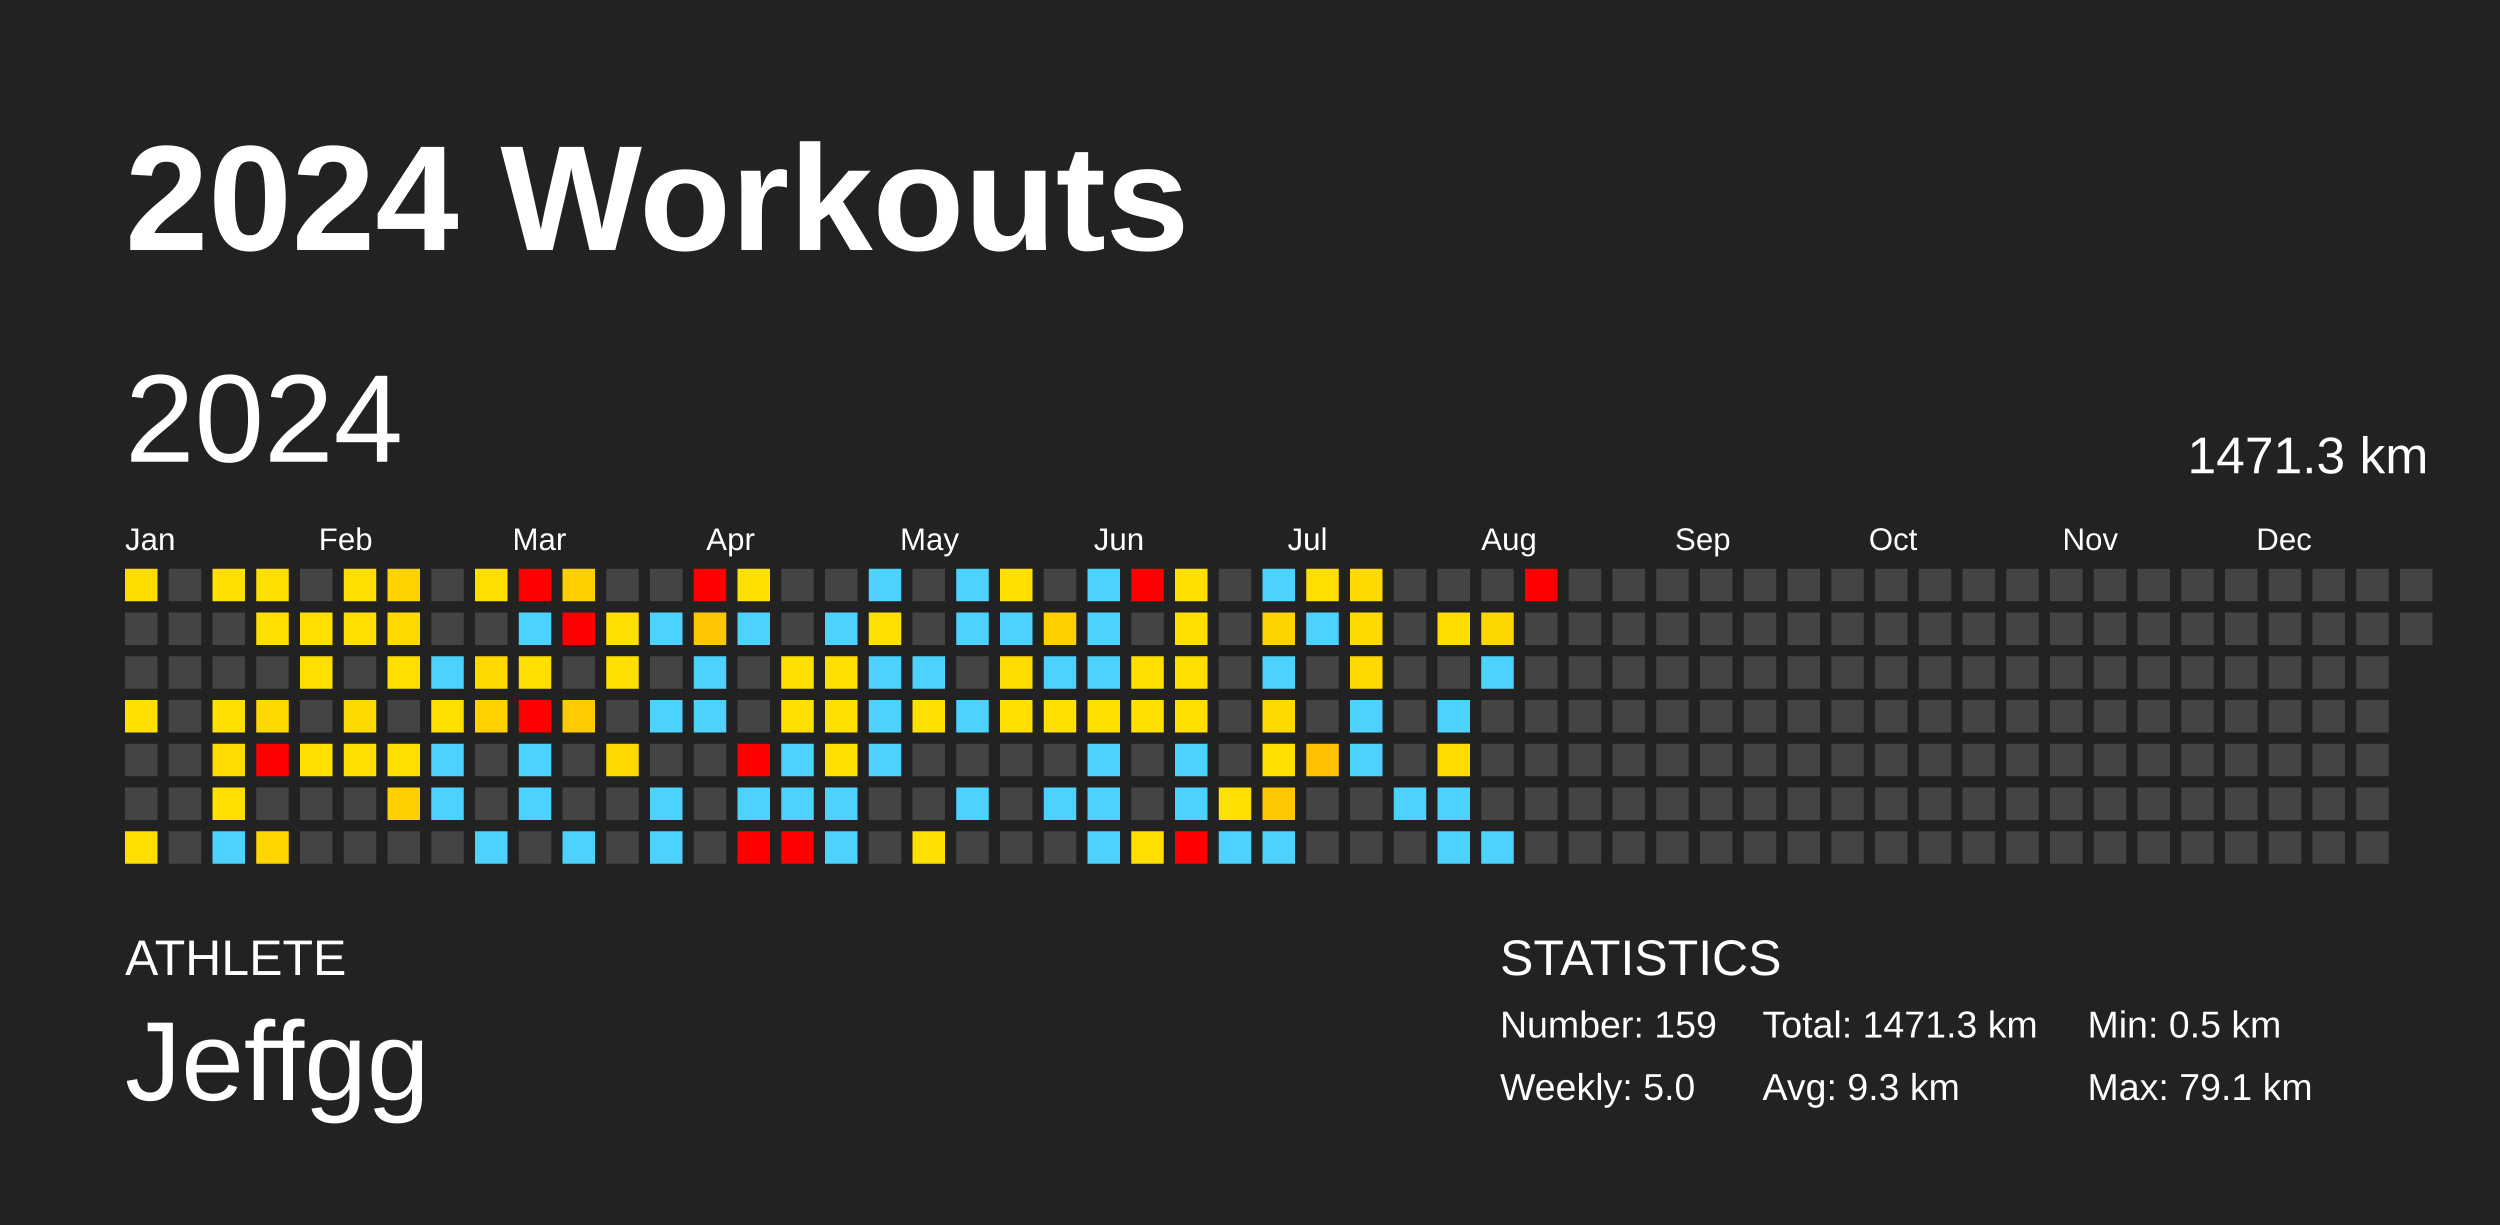
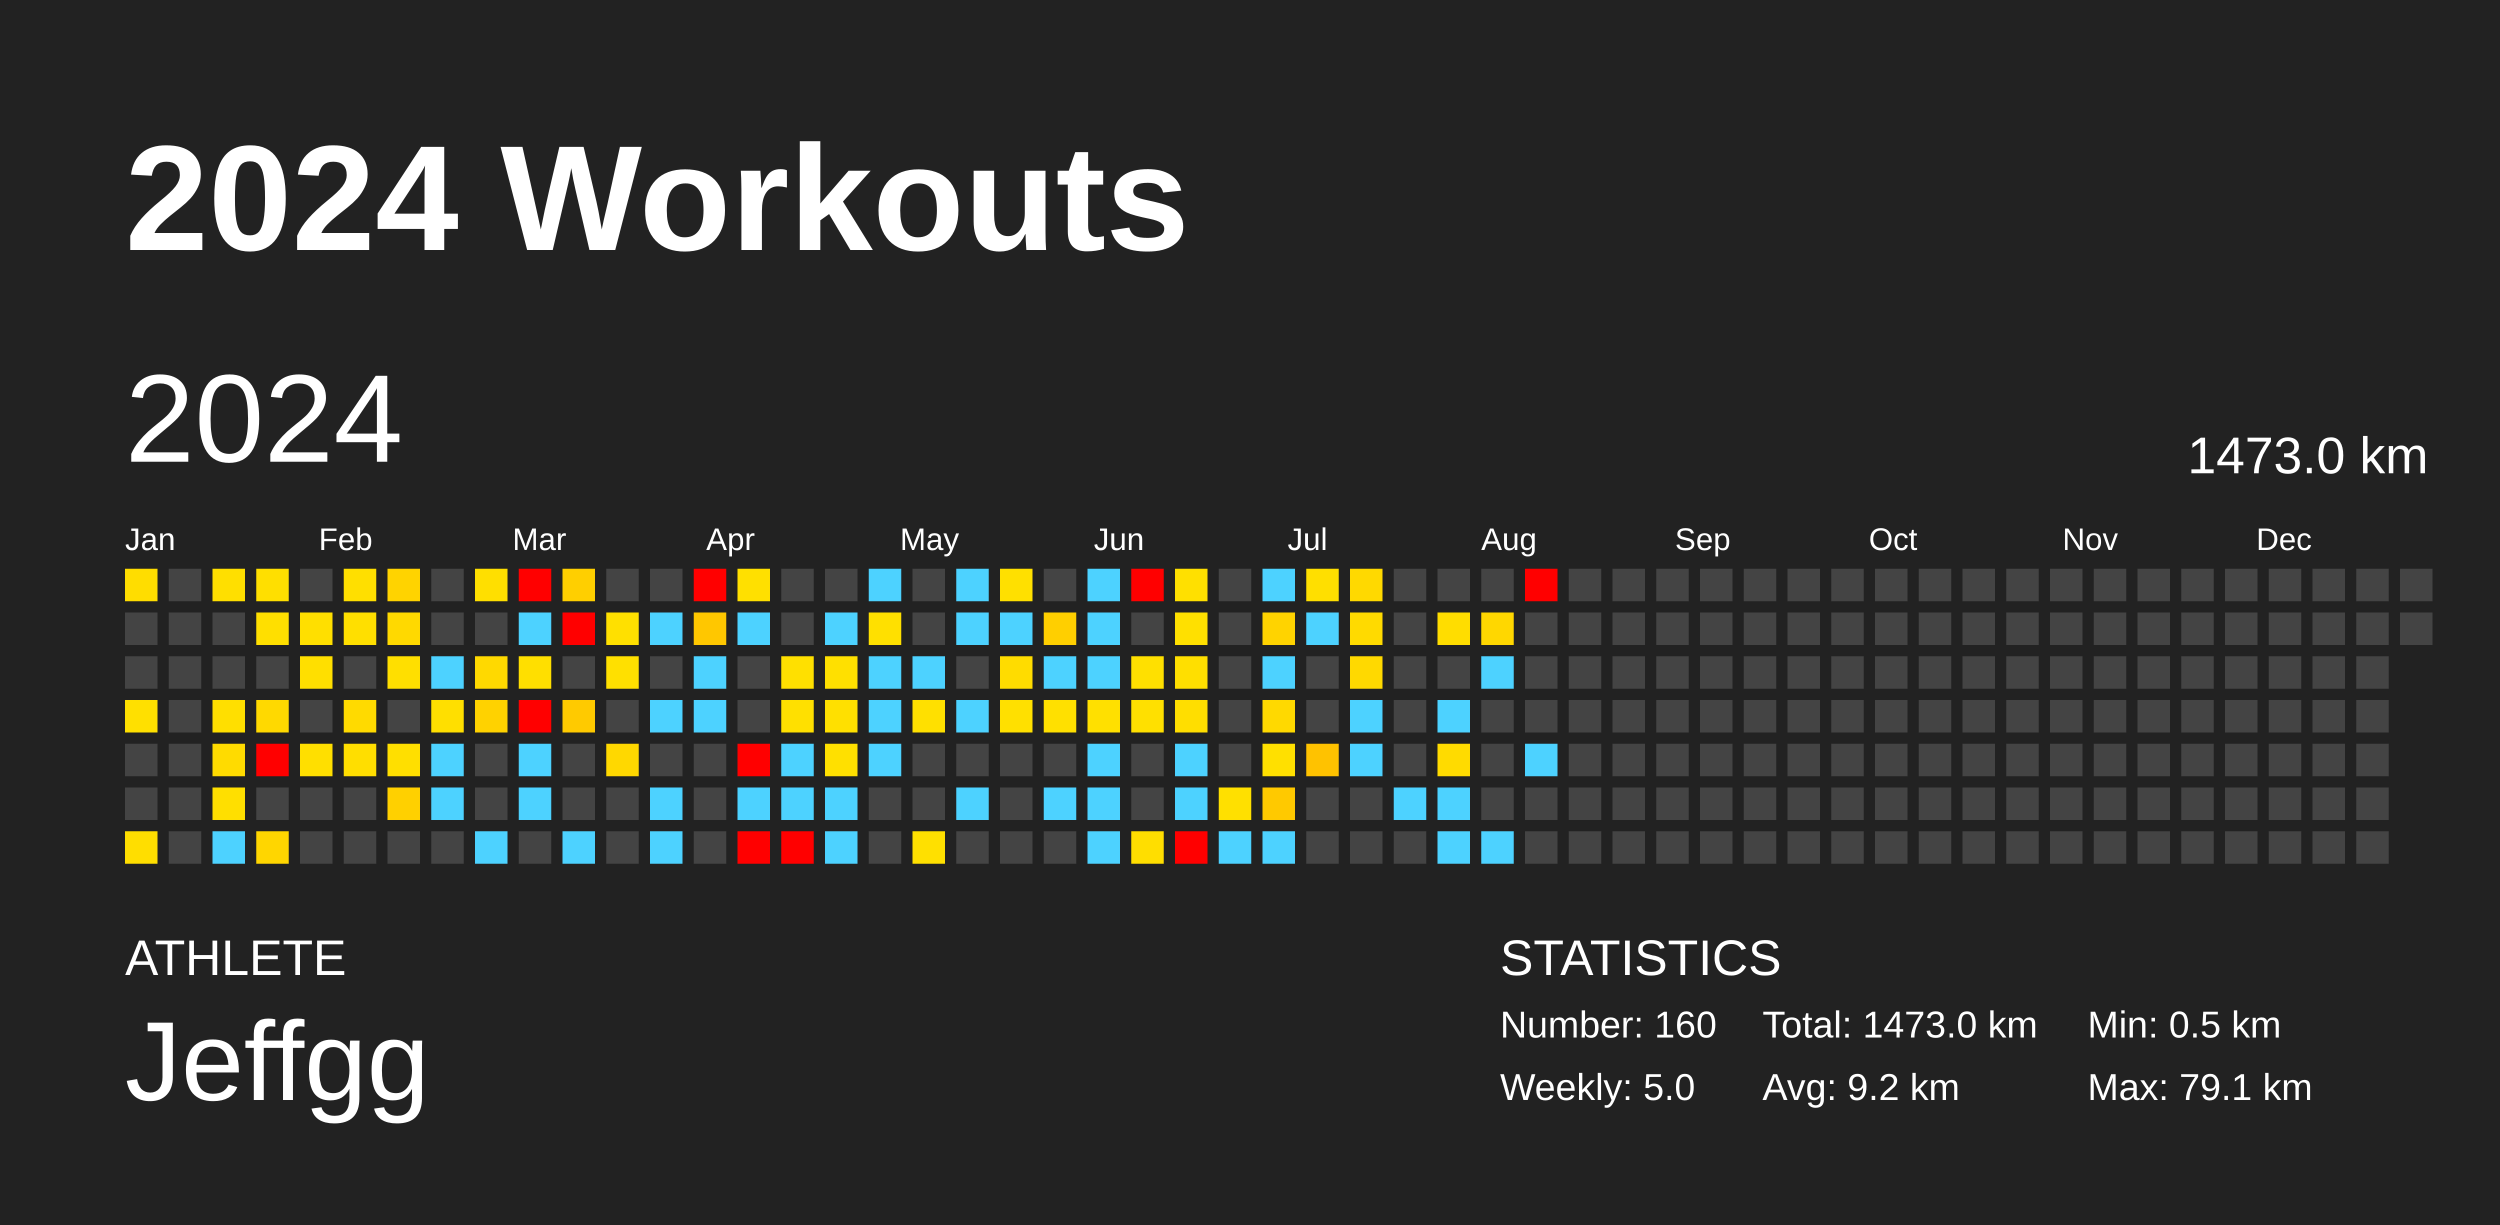
<svg xmlns="http://www.w3.org/2000/svg" baseProfile="full" height="98mm" version="1.1" viewBox="0,0,200,98" width="200mm">
  <defs />
  <rect fill="#222222" height="98" width="200" x="0" y="0" />
  <text fill="#FFFFFF" style="font-size:12px; font-family:Arial; font-weight:bold;" x="10" y="20">2024 Workouts</text>
  <text fill="#FFFFFF" style="font-size:4px; font-family:Arial" x="10" y="78">ATHLETE</text>
  <text fill="#FFFFFF" style="font-size:9px; font-family:Arial" x="10" y="88">Jeffgg</text>
  <text fill="#FFFFFF" style="font-size:4px; font-family:Arial" x="120" y="78">STATISTICS</text>
-   <text fill="#FFFFFF" style="font-size:3px; font-family:Arial" x="120" y="83">Number: 159</text>
+   <text fill="#FFFFFF" style="font-size:3px; font-family:Arial" x="120" y="83">Number: 160</text>
  <text fill="#FFFFFF" style="font-size:3px; font-family:Arial" x="120" y="88">Weekly: 5.0</text>
-   <text fill="#FFFFFF" style="font-size:3px; font-family:Arial" x="141" y="83">Total: 1471.3 km</text>
-   <text fill="#FFFFFF" style="font-size:3px; font-family:Arial" x="141" y="88">Avg: 9.3 km</text>
+   <text fill="#FFFFFF" style="font-size:3px; font-family:Arial" x="141" y="83">Total: 1473.0 km</text>
+   <text fill="#FFFFFF" style="font-size:3px; font-family:Arial" x="141" y="88">Avg: 9.2 km</text>
  <text fill="#FFFFFF" style="font-size:3px; font-family:Arial" x="167" y="83">Min: 0.5 km</text>
  <text fill="#FFFFFF" style="font-size:3px; font-family:Arial" x="167" y="88">Max: 79.1 km</text>
  <text dominant-baseline="hanging" fill="#FFFFFF" style="font-size:10.0px; font-family:Arial;" x="10" y="30">2024</text>
-   <text dominant-baseline="hanging" fill="#FFFFFF" style="font-size:4.125px; font-family:Arial;" x="175" y="35">1471.3 km</text>
+   <text dominant-baseline="hanging" fill="#FFFFFF" style="font-size:4.125px; font-family:Arial;" x="175" y="35">1473.0 km</text>
  <text fill="#FFFFFF" style="font-size:2.5px; font-family:Arial" x="10.0" y="44">Jan</text>
  <text fill="#FFFFFF" style="font-size:2.5px; font-family:Arial" x="25.5" y="44">Feb</text>
  <text fill="#FFFFFF" style="font-size:2.5px; font-family:Arial" x="41.0" y="44">Mar</text>
  <text fill="#FFFFFF" style="font-size:2.5px; font-family:Arial" x="56.5" y="44">Apr</text>
  <text fill="#FFFFFF" style="font-size:2.5px; font-family:Arial" x="72.0" y="44">May</text>
  <text fill="#FFFFFF" style="font-size:2.5px; font-family:Arial" x="87.5" y="44">Jun</text>
  <text fill="#FFFFFF" style="font-size:2.5px; font-family:Arial" x="103.0" y="44">Jul</text>
  <text fill="#FFFFFF" style="font-size:2.5px; font-family:Arial" x="118.5" y="44">Aug</text>
  <text fill="#FFFFFF" style="font-size:2.5px; font-family:Arial" x="134.0" y="44">Sep</text>
  <text fill="#FFFFFF" style="font-size:2.5px; font-family:Arial" x="149.5" y="44">Oct</text>
  <text fill="#FFFFFF" style="font-size:2.5px; font-family:Arial" x="165.0" y="44">Nov</text>
  <text fill="#FFFFFF" style="font-size:2.5px; font-family:Arial" x="180.5" y="44">Dec</text>
  <rect fill="#ffdd00" height="2.6" width="2.6" x="10.0" y="45.5" />
  <rect fill="#444444" height="2.6" width="2.6" x="10.0" y="49.0" />
  <rect fill="#444444" height="2.6" width="2.6" x="10.0" y="52.5" />
  <rect fill="#ffe000" height="2.6" width="2.6" x="10.0" y="56.0" />
  <rect fill="#444444" height="2.6" width="2.6" x="10.0" y="59.5" />
  <rect fill="#444444" height="2.6" width="2.6" x="10.0" y="63.0" />
  <rect fill="#ffde00" height="2.6" width="2.6" x="10.0" y="66.5" />
  <rect fill="#444444" height="2.6" width="2.6" x="13.5" y="45.5" />
  <rect fill="#444444" height="2.6" width="2.6" x="13.5" y="49.0" />
  <rect fill="#444444" height="2.6" width="2.6" x="13.5" y="52.5" />
  <rect fill="#444444" height="2.6" width="2.6" x="13.5" y="56.0" />
  <rect fill="#444444" height="2.6" width="2.6" x="13.5" y="59.5" />
  <rect fill="#444444" height="2.6" width="2.6" x="13.5" y="63.0" />
  <rect fill="#444444" height="2.6" width="2.6" x="13.5" y="66.5" />
  <rect fill="#ffdf00" height="2.6" width="2.6" x="17.0" y="45.5" />
  <rect fill="#444444" height="2.6" width="2.6" x="17.0" y="49.0" />
  <rect fill="#444444" height="2.6" width="2.6" x="17.0" y="52.5" />
  <rect fill="#ffdf00" height="2.6" width="2.6" x="17.0" y="56.0" />
  <rect fill="#ffdb00" height="2.6" width="2.6" x="17.0" y="59.5" />
  <rect fill="#ffdf00" height="2.6" width="2.6" x="17.0" y="63.0" />
  <rect fill="#4dd2ff" height="2.6" width="2.6" x="17.0" y="66.5" />
  <rect fill="#ffdf00" height="2.6" width="2.6" x="20.5" y="45.5" />
  <rect fill="#ffdf00" height="2.6" width="2.6" x="20.5" y="49.0" />
  <rect fill="#444444" height="2.6" width="2.6" x="20.5" y="52.5" />
  <rect fill="#ffd900" height="2.6" width="2.6" x="20.5" y="56.0" />
  <rect fill="red" height="2.6" width="2.6" x="20.5" y="59.5" />
  <rect fill="#444444" height="2.6" width="2.6" x="20.5" y="63.0" />
  <rect fill="#ffd600" height="2.6" width="2.6" x="20.5" y="66.5" />
  <rect fill="#444444" height="2.6" width="2.6" x="24.0" y="45.5" />
  <rect fill="#ffdf00" height="2.6" width="2.6" x="24.0" y="49.0" />
  <rect fill="#ffdf00" height="2.6" width="2.6" x="24.0" y="52.5" />
  <rect fill="#444444" height="2.6" width="2.6" x="24.0" y="56.0" />
  <rect fill="#ffdf00" height="2.6" width="2.6" x="24.0" y="59.5" />
  <rect fill="#444444" height="2.6" width="2.6" x="24.0" y="63.0" />
  <rect fill="#444444" height="2.6" width="2.6" x="24.0" y="66.5" />
  <rect fill="#ffdf00" height="2.6" width="2.6" x="27.5" y="45.5" />
  <rect fill="#ffdf00" height="2.6" width="2.6" x="27.5" y="49.0" />
  <rect fill="#444444" height="2.6" width="2.6" x="27.5" y="52.5" />
  <rect fill="#ffda00" height="2.6" width="2.6" x="27.5" y="56.0" />
  <rect fill="#ffde00" height="2.6" width="2.6" x="27.5" y="59.5" />
  <rect fill="#444444" height="2.6" width="2.6" x="27.5" y="63.0" />
  <rect fill="#444444" height="2.6" width="2.6" x="27.5" y="66.5" />
  <rect fill="#ffd300" height="2.6" width="2.6" x="31.0" y="45.5" />
  <rect fill="#ffd900" height="2.6" width="2.6" x="31.0" y="49.0" />
  <rect fill="#ffdf00" height="2.6" width="2.6" x="31.0" y="52.5" />
  <rect fill="#444444" height="2.6" width="2.6" x="31.0" y="56.0" />
  <rect fill="#ffdf00" height="2.6" width="2.6" x="31.0" y="59.5" />
  <rect fill="#ffd000" height="2.6" width="2.6" x="31.0" y="63.0" />
  <rect fill="#444444" height="2.6" width="2.6" x="31.0" y="66.5" />
  <rect fill="#444444" height="2.6" width="2.6" x="34.5" y="45.5" />
  <rect fill="#444444" height="2.6" width="2.6" x="34.5" y="49.0" />
  <rect fill="#4dd2ff" height="2.6" width="2.6" x="34.5" y="52.5" />
  <rect fill="#ffdf00" height="2.6" width="2.6" x="34.5" y="56.0" />
  <rect fill="#4dd2ff" height="2.6" width="2.6" x="34.5" y="59.5" />
  <rect fill="#4dd2ff" height="2.6" width="2.6" x="34.5" y="63.0" />
  <rect fill="#444444" height="2.6" width="2.6" x="34.5" y="66.5" />
  <rect fill="#ffdf00" height="2.6" width="2.6" x="38.0" y="45.5" />
  <rect fill="#444444" height="2.6" width="2.6" x="38.0" y="49.0" />
  <rect fill="#ffd900" height="2.6" width="2.6" x="38.0" y="52.5" />
  <rect fill="#ffd200" height="2.6" width="2.6" x="38.0" y="56.0" />
  <rect fill="#444444" height="2.6" width="2.6" x="38.0" y="59.5" />
  <rect fill="#444444" height="2.6" width="2.6" x="38.0" y="63.0" />
  <rect fill="#4dd2ff" height="2.6" width="2.6" x="38.0" y="66.5" />
  <rect fill="red" height="2.6" width="2.6" x="41.5" y="45.5" />
  <rect fill="#4dd2ff" height="2.6" width="2.6" x="41.5" y="49.0" />
  <rect fill="#ffdf00" height="2.6" width="2.6" x="41.5" y="52.5" />
  <rect fill="red" height="2.6" width="2.6" x="41.5" y="56.0" />
  <rect fill="#4dd2ff" height="2.6" width="2.6" x="41.5" y="59.5" />
  <rect fill="#4dd2ff" height="2.6" width="2.6" x="41.5" y="63.0" />
  <rect fill="#444444" height="2.6" width="2.6" x="41.5" y="66.5" />
  <rect fill="#ffcf00" height="2.6" width="2.6" x="45.0" y="45.5" />
  <rect fill="red" height="2.6" width="2.6" x="45.0" y="49.0" />
  <rect fill="#444444" height="2.6" width="2.6" x="45.0" y="52.5" />
  <rect fill="#ffca00" height="2.6" width="2.6" x="45.0" y="56.0" />
  <rect fill="#444444" height="2.6" width="2.6" x="45.0" y="59.5" />
  <rect fill="#444444" height="2.6" width="2.6" x="45.0" y="63.0" />
  <rect fill="#4dd2ff" height="2.6" width="2.6" x="45.0" y="66.5" />
  <rect fill="#444444" height="2.6" width="2.6" x="48.5" y="45.5" />
  <rect fill="#ffe000" height="2.6" width="2.6" x="48.5" y="49.0" />
  <rect fill="#ffe000" height="2.6" width="2.6" x="48.5" y="52.5" />
  <rect fill="#444444" height="2.6" width="2.6" x="48.5" y="56.0" />
  <rect fill="#ffd800" height="2.6" width="2.6" x="48.5" y="59.5" />
  <rect fill="#444444" height="2.6" width="2.6" x="48.5" y="63.0" />
  <rect fill="#444444" height="2.6" width="2.6" x="48.5" y="66.5" />
  <rect fill="#444444" height="2.6" width="2.6" x="52.0" y="45.5" />
  <rect fill="#4dd2ff" height="2.6" width="2.6" x="52.0" y="49.0" />
  <rect fill="#444444" height="2.6" width="2.6" x="52.0" y="52.5" />
  <rect fill="#4dd2ff" height="2.6" width="2.6" x="52.0" y="56.0" />
  <rect fill="#444444" height="2.6" width="2.6" x="52.0" y="59.5" />
  <rect fill="#4dd2ff" height="2.6" width="2.6" x="52.0" y="63.0" />
  <rect fill="#4dd2ff" height="2.6" width="2.6" x="52.0" y="66.5" />
  <rect fill="red" height="2.6" width="2.6" x="55.5" y="45.5" />
  <rect fill="#ffc700" height="2.6" width="2.6" x="55.5" y="49.0" />
  <rect fill="#4dd2ff" height="2.6" width="2.6" x="55.5" y="52.5" />
  <rect fill="#4dd2ff" height="2.6" width="2.6" x="55.5" y="56.0" />
  <rect fill="#444444" height="2.6" width="2.6" x="55.5" y="59.5" />
  <rect fill="#444444" height="2.6" width="2.6" x="55.5" y="63.0" />
  <rect fill="#444444" height="2.6" width="2.6" x="55.5" y="66.5" />
  <rect fill="#ffe000" height="2.6" width="2.6" x="59.0" y="45.5" />
  <rect fill="#4dd2ff" height="2.6" width="2.6" x="59.0" y="49.0" />
  <rect fill="#444444" height="2.6" width="2.6" x="59.0" y="52.5" />
  <rect fill="#444444" height="2.6" width="2.6" x="59.0" y="56.0" />
  <rect fill="red" height="2.6" width="2.6" x="59.0" y="59.5" />
  <rect fill="#4dd2ff" height="2.6" width="2.6" x="59.0" y="63.0" />
  <rect fill="red" height="2.6" width="2.6" x="59.0" y="66.5" />
  <rect fill="#444444" height="2.6" width="2.6" x="62.5" y="45.5" />
  <rect fill="#444444" height="2.6" width="2.6" x="62.5" y="49.0" />
  <rect fill="#ffe000" height="2.6" width="2.6" x="62.5" y="52.5" />
  <rect fill="#ffe000" height="2.6" width="2.6" x="62.5" y="56.0" />
  <rect fill="#4dd2ff" height="2.6" width="2.6" x="62.5" y="59.5" />
  <rect fill="#4dd2ff" height="2.6" width="2.6" x="62.5" y="63.0" />
  <rect fill="red" height="2.6" width="2.6" x="62.5" y="66.5" />
  <rect fill="#444444" height="2.6" width="2.6" x="66.0" y="45.5" />
  <rect fill="#4dd2ff" height="2.6" width="2.6" x="66.0" y="49.0" />
  <rect fill="#ffe000" height="2.6" width="2.6" x="66.0" y="52.5" />
  <rect fill="#ffe000" height="2.6" width="2.6" x="66.0" y="56.0" />
  <rect fill="#ffe000" height="2.6" width="2.6" x="66.0" y="59.5" />
  <rect fill="#4dd2ff" height="2.6" width="2.6" x="66.0" y="63.0" />
  <rect fill="#4dd2ff" height="2.6" width="2.6" x="66.0" y="66.5" />
  <rect fill="#4dd2ff" height="2.6" width="2.6" x="69.5" y="45.5" />
  <rect fill="#ffe000" height="2.6" width="2.6" x="69.5" y="49.0" />
  <rect fill="#4dd2ff" height="2.6" width="2.6" x="69.5" y="52.5" />
  <rect fill="#4dd2ff" height="2.6" width="2.6" x="69.5" y="56.0" />
  <rect fill="#4dd2ff" height="2.6" width="2.6" x="69.5" y="59.5" />
  <rect fill="#444444" height="2.6" width="2.6" x="69.5" y="63.0" />
  <rect fill="#444444" height="2.6" width="2.6" x="69.5" y="66.5" />
  <rect fill="#444444" height="2.6" width="2.6" x="73.0" y="45.5" />
  <rect fill="#444444" height="2.6" width="2.6" x="73.0" y="49.0" />
  <rect fill="#4dd2ff" height="2.6" width="2.6" x="73.0" y="52.5" />
  <rect fill="#ffe000" height="2.6" width="2.6" x="73.0" y="56.0" />
  <rect fill="#444444" height="2.6" width="2.6" x="73.0" y="59.5" />
  <rect fill="#444444" height="2.6" width="2.6" x="73.0" y="63.0" />
  <rect fill="#ffe000" height="2.6" width="2.6" x="73.0" y="66.5" />
  <rect fill="#4dd2ff" height="2.6" width="2.6" x="76.5" y="45.5" />
  <rect fill="#4dd2ff" height="2.6" width="2.6" x="76.5" y="49.0" />
  <rect fill="#444444" height="2.6" width="2.6" x="76.5" y="52.5" />
  <rect fill="#4dd2ff" height="2.6" width="2.6" x="76.5" y="56.0" />
  <rect fill="#444444" height="2.6" width="2.6" x="76.5" y="59.5" />
  <rect fill="#4dd2ff" height="2.6" width="2.6" x="76.5" y="63.0" />
  <rect fill="#444444" height="2.6" width="2.6" x="76.5" y="66.5" />
  <rect fill="#ffe000" height="2.6" width="2.6" x="80.0" y="45.5" />
  <rect fill="#4dd2ff" height="2.6" width="2.6" x="80.0" y="49.0" />
  <rect fill="#ffdc00" height="2.6" width="2.6" x="80.0" y="52.5" />
  <rect fill="#ffe000" height="2.6" width="2.6" x="80.0" y="56.0" />
  <rect fill="#444444" height="2.6" width="2.6" x="80.0" y="59.5" />
  <rect fill="#444444" height="2.6" width="2.6" x="80.0" y="63.0" />
  <rect fill="#444444" height="2.6" width="2.6" x="80.0" y="66.5" />
  <rect fill="#444444" height="2.6" width="2.6" x="83.5" y="45.5" />
  <rect fill="#ffcf00" height="2.6" width="2.6" x="83.5" y="49.0" />
  <rect fill="#4dd2ff" height="2.6" width="2.6" x="83.5" y="52.5" />
  <rect fill="#ffe000" height="2.6" width="2.6" x="83.5" y="56.0" />
  <rect fill="#444444" height="2.6" width="2.6" x="83.5" y="59.5" />
  <rect fill="#4dd2ff" height="2.6" width="2.6" x="83.5" y="63.0" />
  <rect fill="#444444" height="2.6" width="2.6" x="83.5" y="66.5" />
  <rect fill="#4dd2ff" height="2.6" width="2.6" x="87.0" y="45.5" />
  <rect fill="#4dd2ff" height="2.6" width="2.6" x="87.0" y="49.0" />
  <rect fill="#4dd2ff" height="2.6" width="2.6" x="87.0" y="52.5" />
  <rect fill="#ffe000" height="2.6" width="2.6" x="87.0" y="56.0" />
  <rect fill="#4dd2ff" height="2.6" width="2.6" x="87.0" y="59.5" />
  <rect fill="#4dd2ff" height="2.6" width="2.6" x="87.0" y="63.0" />
  <rect fill="#4dd2ff" height="2.6" width="2.6" x="87.0" y="66.5" />
  <rect fill="red" height="2.6" width="2.6" x="90.5" y="45.5" />
  <rect fill="#444444" height="2.6" width="2.6" x="90.5" y="49.0" />
  <rect fill="#ffe000" height="2.6" width="2.6" x="90.5" y="52.5" />
  <rect fill="#ffe000" height="2.6" width="2.6" x="90.5" y="56.0" />
  <rect fill="#444444" height="2.6" width="2.6" x="90.5" y="59.5" />
  <rect fill="#444444" height="2.6" width="2.6" x="90.5" y="63.0" />
  <rect fill="#ffde00" height="2.6" width="2.6" x="90.5" y="66.5" />
  <rect fill="#ffe000" height="2.6" width="2.6" x="94.0" y="45.5" />
  <rect fill="#ffe000" height="2.6" width="2.6" x="94.0" y="49.0" />
  <rect fill="#ffdf00" height="2.6" width="2.6" x="94.0" y="52.5" />
  <rect fill="#ffde00" height="2.6" width="2.6" x="94.0" y="56.0" />
  <rect fill="#4dd2ff" height="2.6" width="2.6" x="94.0" y="59.5" />
  <rect fill="#4dd2ff" height="2.6" width="2.6" x="94.0" y="63.0" />
  <rect fill="red" height="2.6" width="2.6" x="94.0" y="66.5" />
  <rect fill="#444444" height="2.6" width="2.6" x="97.5" y="45.5" />
  <rect fill="#444444" height="2.6" width="2.6" x="97.5" y="49.0" />
  <rect fill="#444444" height="2.6" width="2.6" x="97.5" y="52.5" />
  <rect fill="#444444" height="2.6" width="2.6" x="97.5" y="56.0" />
  <rect fill="#444444" height="2.6" width="2.6" x="97.5" y="59.5" />
  <rect fill="#ffe000" height="2.6" width="2.6" x="97.5" y="63.0" />
  <rect fill="#4dd2ff" height="2.6" width="2.6" x="97.5" y="66.5" />
  <rect fill="#4dd2ff" height="2.6" width="2.6" x="101.0" y="45.5" />
  <rect fill="#ffd300" height="2.6" width="2.6" x="101.0" y="49.0" />
  <rect fill="#4dd2ff" height="2.6" width="2.6" x="101.0" y="52.5" />
  <rect fill="#ffd900" height="2.6" width="2.6" x="101.0" y="56.0" />
  <rect fill="#ffe000" height="2.6" width="2.6" x="101.0" y="59.5" />
  <rect fill="#ffc900" height="2.6" width="2.6" x="101.0" y="63.0" />
  <rect fill="#4dd2ff" height="2.6" width="2.6" x="101.0" y="66.5" />
  <rect fill="#ffdf00" height="2.6" width="2.6" x="104.5" y="45.5" />
  <rect fill="#4dd2ff" height="2.6" width="2.6" x="104.5" y="49.0" />
  <rect fill="#444444" height="2.6" width="2.6" x="104.5" y="52.5" />
  <rect fill="#444444" height="2.6" width="2.6" x="104.5" y="56.0" />
  <rect fill="#ffc200" height="2.6" width="2.6" x="104.5" y="59.5" />
  <rect fill="#444444" height="2.6" width="2.6" x="104.5" y="63.0" />
  <rect fill="#444444" height="2.6" width="2.6" x="104.5" y="66.5" />
  <rect fill="#ffd900" height="2.6" width="2.6" x="108.0" y="45.5" />
  <rect fill="#ffda00" height="2.6" width="2.6" x="108.0" y="49.0" />
  <rect fill="#ffd900" height="2.6" width="2.6" x="108.0" y="52.5" />
  <rect fill="#4dd2ff" height="2.6" width="2.6" x="108.0" y="56.0" />
  <rect fill="#4dd2ff" height="2.6" width="2.6" x="108.0" y="59.5" />
  <rect fill="#444444" height="2.6" width="2.6" x="108.0" y="63.0" />
  <rect fill="#444444" height="2.6" width="2.6" x="108.0" y="66.5" />
  <rect fill="#444444" height="2.6" width="2.6" x="111.5" y="45.5" />
  <rect fill="#444444" height="2.6" width="2.6" x="111.5" y="49.0" />
  <rect fill="#444444" height="2.6" width="2.6" x="111.5" y="52.5" />
  <rect fill="#444444" height="2.6" width="2.6" x="111.5" y="56.0" />
  <rect fill="#444444" height="2.6" width="2.6" x="111.5" y="59.5" />
  <rect fill="#4dd2ff" height="2.6" width="2.6" x="111.5" y="63.0" />
  <rect fill="#444444" height="2.6" width="2.6" x="111.5" y="66.5" />
  <rect fill="#444444" height="2.6" width="2.6" x="115.0" y="45.5" />
  <rect fill="#ffdd00" height="2.6" width="2.6" x="115.0" y="49.0" />
  <rect fill="#444444" height="2.6" width="2.6" x="115.0" y="52.5" />
  <rect fill="#4dd2ff" height="2.6" width="2.6" x="115.0" y="56.0" />
  <rect fill="#ffdb00" height="2.6" width="2.6" x="115.0" y="59.5" />
  <rect fill="#4dd2ff" height="2.6" width="2.6" x="115.0" y="63.0" />
  <rect fill="#4dd2ff" height="2.6" width="2.6" x="115.0" y="66.5" />
  <rect fill="#444444" height="2.6" width="2.6" x="118.5" y="45.5" />
  <rect fill="#ffd700" height="2.6" width="2.6" x="118.5" y="49.0" />
  <rect fill="#4dd2ff" height="2.6" width="2.6" x="118.5" y="52.5" />
  <rect fill="#444444" height="2.6" width="2.6" x="118.5" y="56.0" />
  <rect fill="#444444" height="2.6" width="2.6" x="118.5" y="59.5" />
  <rect fill="#444444" height="2.6" width="2.6" x="118.5" y="63.0" />
  <rect fill="#4dd2ff" height="2.6" width="2.6" x="118.5" y="66.5" />
  <rect fill="red" height="2.6" width="2.6" x="122.0" y="45.5" />
  <rect fill="#444444" height="2.6" width="2.6" x="122.0" y="49.0" />
  <rect fill="#444444" height="2.6" width="2.6" x="122.0" y="52.5" />
  <rect fill="#444444" height="2.6" width="2.6" x="122.0" y="56.0" />
-   <rect fill="#444444" height="2.6" width="2.6" x="122.0" y="59.5" />
+   <rect fill="#4dd2ff" height="2.6" width="2.6" x="122.0" y="59.5" />
  <rect fill="#444444" height="2.6" width="2.6" x="122.0" y="63.0" />
  <rect fill="#444444" height="2.6" width="2.6" x="122.0" y="66.5" />
  <rect fill="#444444" height="2.6" width="2.6" x="125.5" y="45.5" />
  <rect fill="#444444" height="2.6" width="2.6" x="125.5" y="49.0" />
  <rect fill="#444444" height="2.6" width="2.6" x="125.5" y="52.5" />
  <rect fill="#444444" height="2.6" width="2.6" x="125.5" y="56.0" />
  <rect fill="#444444" height="2.6" width="2.6" x="125.5" y="59.5" />
  <rect fill="#444444" height="2.6" width="2.6" x="125.5" y="63.0" />
  <rect fill="#444444" height="2.6" width="2.6" x="125.5" y="66.5" />
  <rect fill="#444444" height="2.6" width="2.6" x="129.0" y="45.5" />
  <rect fill="#444444" height="2.6" width="2.6" x="129.0" y="49.0" />
  <rect fill="#444444" height="2.6" width="2.6" x="129.0" y="52.5" />
  <rect fill="#444444" height="2.6" width="2.6" x="129.0" y="56.0" />
  <rect fill="#444444" height="2.6" width="2.6" x="129.0" y="59.5" />
  <rect fill="#444444" height="2.6" width="2.6" x="129.0" y="63.0" />
  <rect fill="#444444" height="2.6" width="2.6" x="129.0" y="66.5" />
  <rect fill="#444444" height="2.6" width="2.6" x="132.5" y="45.5" />
  <rect fill="#444444" height="2.6" width="2.6" x="132.5" y="49.0" />
  <rect fill="#444444" height="2.6" width="2.6" x="132.5" y="52.5" />
  <rect fill="#444444" height="2.6" width="2.6" x="132.5" y="56.0" />
  <rect fill="#444444" height="2.6" width="2.6" x="132.5" y="59.5" />
  <rect fill="#444444" height="2.6" width="2.6" x="132.5" y="63.0" />
  <rect fill="#444444" height="2.6" width="2.6" x="132.5" y="66.5" />
  <rect fill="#444444" height="2.6" width="2.6" x="136.0" y="45.5" />
  <rect fill="#444444" height="2.6" width="2.6" x="136.0" y="49.0" />
  <rect fill="#444444" height="2.6" width="2.6" x="136.0" y="52.5" />
  <rect fill="#444444" height="2.6" width="2.6" x="136.0" y="56.0" />
  <rect fill="#444444" height="2.6" width="2.6" x="136.0" y="59.5" />
  <rect fill="#444444" height="2.6" width="2.6" x="136.0" y="63.0" />
  <rect fill="#444444" height="2.6" width="2.6" x="136.0" y="66.5" />
  <rect fill="#444444" height="2.6" width="2.6" x="139.5" y="45.5" />
  <rect fill="#444444" height="2.6" width="2.6" x="139.5" y="49.0" />
  <rect fill="#444444" height="2.6" width="2.6" x="139.5" y="52.5" />
  <rect fill="#444444" height="2.6" width="2.6" x="139.5" y="56.0" />
  <rect fill="#444444" height="2.6" width="2.6" x="139.5" y="59.5" />
  <rect fill="#444444" height="2.6" width="2.6" x="139.5" y="63.0" />
  <rect fill="#444444" height="2.6" width="2.6" x="139.5" y="66.5" />
  <rect fill="#444444" height="2.6" width="2.6" x="143.0" y="45.5" />
  <rect fill="#444444" height="2.6" width="2.6" x="143.0" y="49.0" />
  <rect fill="#444444" height="2.6" width="2.6" x="143.0" y="52.5" />
  <rect fill="#444444" height="2.6" width="2.6" x="143.0" y="56.0" />
  <rect fill="#444444" height="2.6" width="2.6" x="143.0" y="59.5" />
  <rect fill="#444444" height="2.6" width="2.6" x="143.0" y="63.0" />
  <rect fill="#444444" height="2.6" width="2.6" x="143.0" y="66.5" />
  <rect fill="#444444" height="2.6" width="2.6" x="146.5" y="45.5" />
  <rect fill="#444444" height="2.6" width="2.6" x="146.5" y="49.0" />
  <rect fill="#444444" height="2.6" width="2.6" x="146.5" y="52.5" />
  <rect fill="#444444" height="2.6" width="2.6" x="146.5" y="56.0" />
  <rect fill="#444444" height="2.6" width="2.6" x="146.5" y="59.5" />
  <rect fill="#444444" height="2.6" width="2.6" x="146.5" y="63.0" />
  <rect fill="#444444" height="2.6" width="2.6" x="146.5" y="66.5" />
  <rect fill="#444444" height="2.6" width="2.6" x="150.0" y="45.5" />
  <rect fill="#444444" height="2.6" width="2.6" x="150.0" y="49.0" />
  <rect fill="#444444" height="2.6" width="2.6" x="150.0" y="52.5" />
  <rect fill="#444444" height="2.6" width="2.6" x="150.0" y="56.0" />
  <rect fill="#444444" height="2.6" width="2.6" x="150.0" y="59.5" />
  <rect fill="#444444" height="2.6" width="2.6" x="150.0" y="63.0" />
  <rect fill="#444444" height="2.6" width="2.6" x="150.0" y="66.5" />
  <rect fill="#444444" height="2.6" width="2.6" x="153.5" y="45.5" />
  <rect fill="#444444" height="2.6" width="2.6" x="153.5" y="49.0" />
  <rect fill="#444444" height="2.6" width="2.6" x="153.5" y="52.5" />
  <rect fill="#444444" height="2.6" width="2.6" x="153.5" y="56.0" />
  <rect fill="#444444" height="2.6" width="2.6" x="153.5" y="59.5" />
  <rect fill="#444444" height="2.6" width="2.6" x="153.5" y="63.0" />
  <rect fill="#444444" height="2.6" width="2.6" x="153.5" y="66.5" />
  <rect fill="#444444" height="2.6" width="2.6" x="157.0" y="45.5" />
  <rect fill="#444444" height="2.6" width="2.6" x="157.0" y="49.0" />
  <rect fill="#444444" height="2.6" width="2.6" x="157.0" y="52.5" />
  <rect fill="#444444" height="2.6" width="2.6" x="157.0" y="56.0" />
  <rect fill="#444444" height="2.6" width="2.6" x="157.0" y="59.5" />
  <rect fill="#444444" height="2.6" width="2.6" x="157.0" y="63.0" />
  <rect fill="#444444" height="2.6" width="2.6" x="157.0" y="66.5" />
  <rect fill="#444444" height="2.6" width="2.6" x="160.5" y="45.5" />
  <rect fill="#444444" height="2.6" width="2.6" x="160.5" y="49.0" />
  <rect fill="#444444" height="2.6" width="2.6" x="160.5" y="52.5" />
  <rect fill="#444444" height="2.6" width="2.6" x="160.5" y="56.0" />
  <rect fill="#444444" height="2.6" width="2.6" x="160.5" y="59.5" />
  <rect fill="#444444" height="2.6" width="2.6" x="160.5" y="63.0" />
  <rect fill="#444444" height="2.6" width="2.6" x="160.5" y="66.5" />
  <rect fill="#444444" height="2.6" width="2.6" x="164.0" y="45.5" />
  <rect fill="#444444" height="2.6" width="2.6" x="164.0" y="49.0" />
  <rect fill="#444444" height="2.6" width="2.6" x="164.0" y="52.5" />
  <rect fill="#444444" height="2.6" width="2.6" x="164.0" y="56.0" />
  <rect fill="#444444" height="2.6" width="2.6" x="164.0" y="59.5" />
  <rect fill="#444444" height="2.6" width="2.6" x="164.0" y="63.0" />
  <rect fill="#444444" height="2.6" width="2.6" x="164.0" y="66.5" />
  <rect fill="#444444" height="2.6" width="2.6" x="167.5" y="45.5" />
  <rect fill="#444444" height="2.6" width="2.6" x="167.5" y="49.0" />
  <rect fill="#444444" height="2.6" width="2.6" x="167.5" y="52.5" />
  <rect fill="#444444" height="2.6" width="2.6" x="167.5" y="56.0" />
  <rect fill="#444444" height="2.6" width="2.6" x="167.5" y="59.5" />
  <rect fill="#444444" height="2.6" width="2.6" x="167.5" y="63.0" />
  <rect fill="#444444" height="2.6" width="2.6" x="167.5" y="66.5" />
  <rect fill="#444444" height="2.6" width="2.6" x="171.0" y="45.5" />
  <rect fill="#444444" height="2.6" width="2.6" x="171.0" y="49.0" />
  <rect fill="#444444" height="2.6" width="2.6" x="171.0" y="52.5" />
  <rect fill="#444444" height="2.6" width="2.6" x="171.0" y="56.0" />
  <rect fill="#444444" height="2.6" width="2.6" x="171.0" y="59.5" />
  <rect fill="#444444" height="2.6" width="2.6" x="171.0" y="63.0" />
  <rect fill="#444444" height="2.6" width="2.6" x="171.0" y="66.5" />
  <rect fill="#444444" height="2.6" width="2.6" x="174.5" y="45.5" />
  <rect fill="#444444" height="2.6" width="2.6" x="174.5" y="49.0" />
  <rect fill="#444444" height="2.6" width="2.6" x="174.5" y="52.5" />
  <rect fill="#444444" height="2.6" width="2.6" x="174.5" y="56.0" />
  <rect fill="#444444" height="2.6" width="2.6" x="174.5" y="59.5" />
  <rect fill="#444444" height="2.6" width="2.6" x="174.5" y="63.0" />
  <rect fill="#444444" height="2.6" width="2.6" x="174.5" y="66.5" />
  <rect fill="#444444" height="2.6" width="2.6" x="178.0" y="45.5" />
  <rect fill="#444444" height="2.6" width="2.6" x="178.0" y="49.0" />
  <rect fill="#444444" height="2.6" width="2.6" x="178.0" y="52.5" />
  <rect fill="#444444" height="2.6" width="2.6" x="178.0" y="56.0" />
  <rect fill="#444444" height="2.6" width="2.6" x="178.0" y="59.5" />
  <rect fill="#444444" height="2.6" width="2.6" x="178.0" y="63.0" />
  <rect fill="#444444" height="2.6" width="2.6" x="178.0" y="66.5" />
  <rect fill="#444444" height="2.6" width="2.6" x="181.5" y="45.5" />
  <rect fill="#444444" height="2.6" width="2.6" x="181.5" y="49.0" />
  <rect fill="#444444" height="2.6" width="2.6" x="181.5" y="52.5" />
  <rect fill="#444444" height="2.6" width="2.6" x="181.5" y="56.0" />
  <rect fill="#444444" height="2.6" width="2.6" x="181.5" y="59.5" />
  <rect fill="#444444" height="2.6" width="2.6" x="181.5" y="63.0" />
  <rect fill="#444444" height="2.6" width="2.6" x="181.5" y="66.5" />
  <rect fill="#444444" height="2.6" width="2.6" x="185.0" y="45.5" />
  <rect fill="#444444" height="2.6" width="2.6" x="185.0" y="49.0" />
  <rect fill="#444444" height="2.6" width="2.6" x="185.0" y="52.5" />
  <rect fill="#444444" height="2.6" width="2.6" x="185.0" y="56.0" />
  <rect fill="#444444" height="2.6" width="2.6" x="185.0" y="59.5" />
  <rect fill="#444444" height="2.6" width="2.6" x="185.0" y="63.0" />
  <rect fill="#444444" height="2.6" width="2.6" x="185.0" y="66.5" />
  <rect fill="#444444" height="2.6" width="2.6" x="188.5" y="45.5" />
  <rect fill="#444444" height="2.6" width="2.6" x="188.5" y="49.0" />
  <rect fill="#444444" height="2.6" width="2.6" x="188.5" y="52.5" />
  <rect fill="#444444" height="2.6" width="2.6" x="188.5" y="56.0" />
  <rect fill="#444444" height="2.6" width="2.6" x="188.5" y="59.5" />
  <rect fill="#444444" height="2.6" width="2.6" x="188.5" y="63.0" />
  <rect fill="#444444" height="2.6" width="2.6" x="188.5" y="66.5" />
  <rect fill="#444444" height="2.6" width="2.6" x="192.0" y="45.5" />
  <rect fill="#444444" height="2.6" width="2.6" x="192.0" y="49.0" />
</svg>
